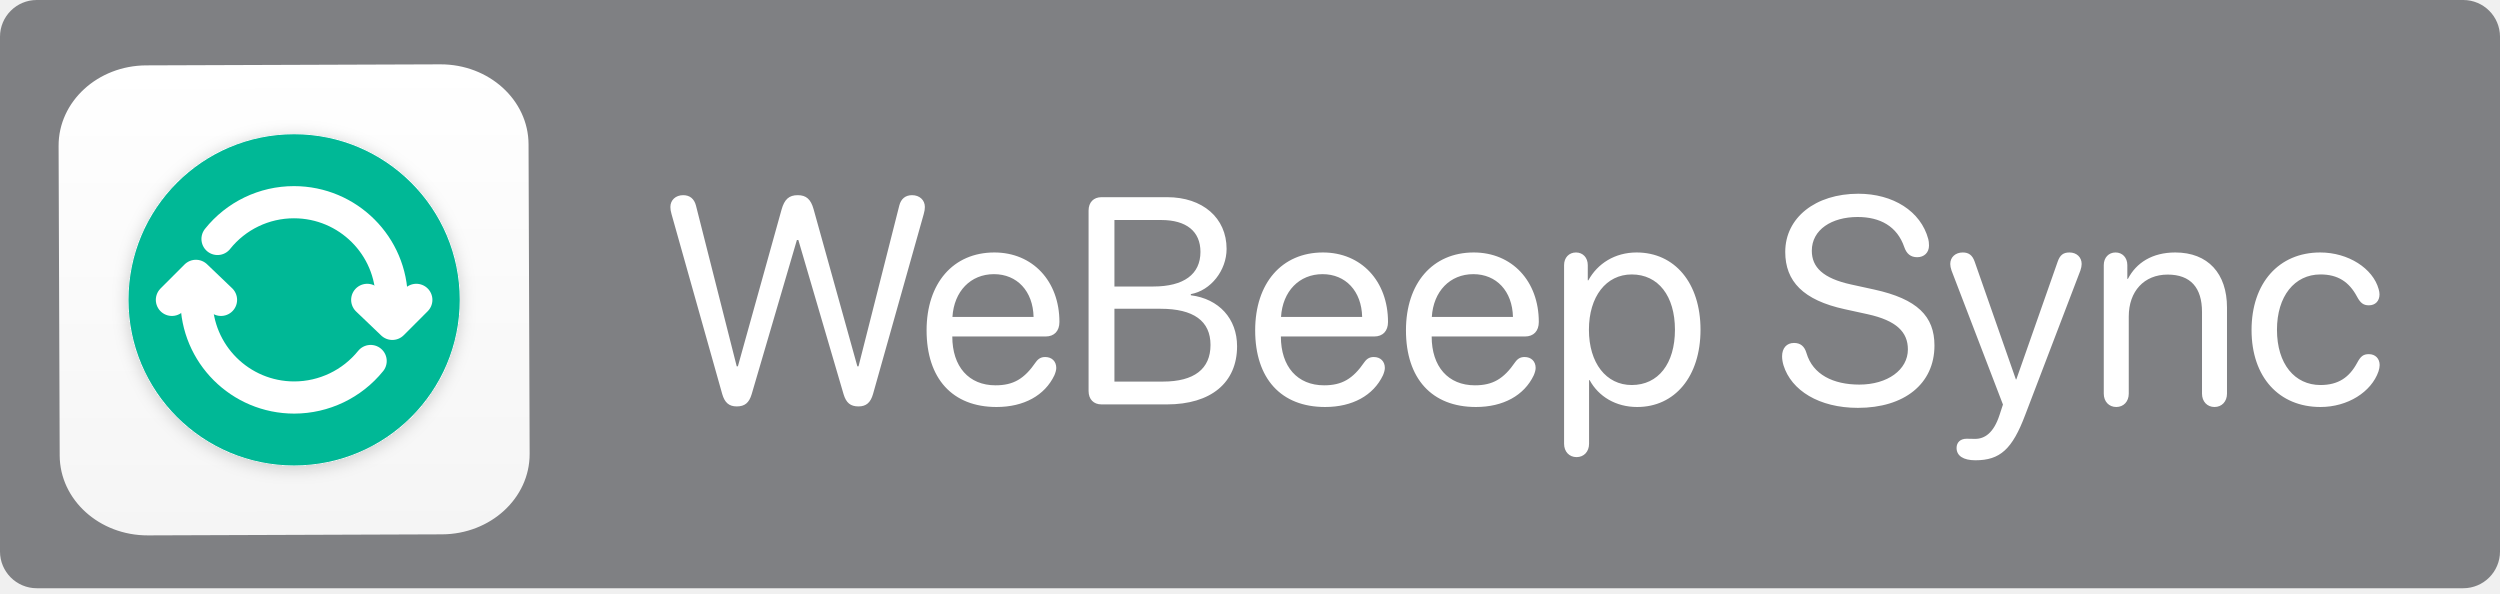
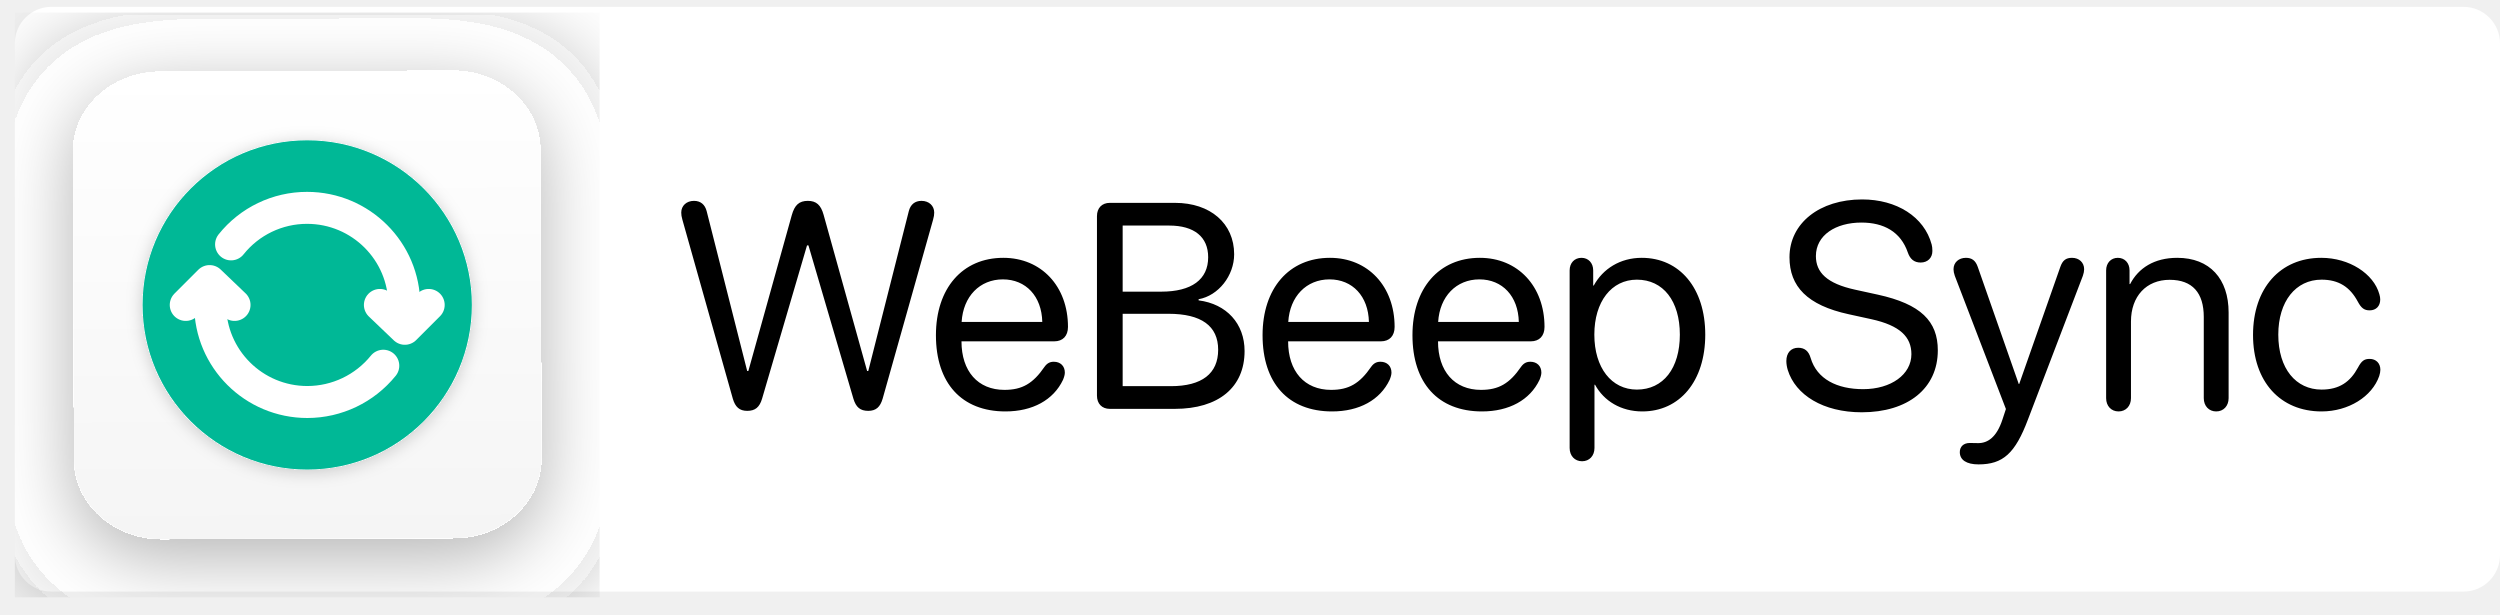
- <svg xmlns="http://www.w3.org/2000/svg" width="4352" height="1034" viewBox="0 0 4352 1034" fill="none">
-   <rect width="4352" height="1024" rx="64" fill="#0E1116" fill-opacity="0.5" />
-   <path d="M103.903 792.906L102.001 253.982C101.729 176.864 170.071 114.106 254.647 113.808L766.465 112.001C851.042 111.703 919.825 173.976 920.097 251.094L921.999 790.018C922.271 867.136 853.929 929.894 769.353 930.192L257.535 931.999C172.958 932.297 104.175 870.024 103.903 792.906Z" fill="url(#paint0_linear_1_19)" />
-   <g filter="url(#filter0_d_1_19)">
-     <path d="M512 233.719C671.213 233.719 800.281 362.787 800.281 522C800.281 681.213 671.213 810.281 512 810.281C352.787 810.281 223.719 681.213 223.719 522C223.719 362.787 352.787 233.719 512 233.719Z" fill="#00B896" />
+ <svg xmlns="http://www.w3.org/2000/svg" width="4378" height="1076" viewBox="0 0 4378 1076" fill="none">
+   <rect x="26" y="12" width="4352" height="1024" rx="64" fill="white" />
+   <g clip-path="url(#clip0_1_19)" filter="url(#filter0_d_1_19)">
+     <g filter="url(#filter1_d_1_19)">
+       <path d="M129.903 804.906L128.001 265.982C127.729 188.864 196.071 126.106 280.647 125.808L792.465 124.001C877.042 123.703 945.825 185.976 946.097 263.094L947.999 802.018C948.271 879.136 879.929 941.894 795.353 942.192L283.535 943.999C198.958 944.297 130.175 882.024 129.903 804.906Z" fill="url(#paint0_linear_1_19)" />
+     </g>
+     <g filter="url(#filter2_d_1_19)">
+       <path d="M538 245.719C697.213 245.719 826.281 374.787 826.281 534C826.281 693.213 697.213 822.281 538 822.281C378.787 822.281 249.719 693.213 249.719 534C249.719 374.787 378.787 245.719 538 245.719Z" fill="#00B896" />
+     </g>
+     <path d="M707.938 562.102V533.801C707.938 440.035 631.733 364 537.748 364C485.955 363.936 436.957 387.488 404.655 427.973M368.062 505.85V534.152C368.062 628.022 444.229 704 538.252 704C589.883 703.925 638.729 680.577 671.213 640.445" stroke="white" stroke-width="56" stroke-miterlimit="10" stroke-linecap="round" stroke-linejoin="round" />
+     <path d="M325.263 534L367.05 492.212L410.737 534M750.737 534L708.95 575.788L665.263 534" stroke="white" stroke-width="56" stroke-miterlimit="10" stroke-linecap="round" stroke-linejoin="round" />
  </g>
-   <path d="M681.938 550.102V521.801C681.938 428.035 605.733 352 511.748 352C459.955 351.936 410.957 375.488 378.655 415.973M342.062 493.85V522.152C342.062 616.022 418.229 692 512.252 692C563.883 691.925 612.729 668.577 645.213 628.445" stroke="white" stroke-width="56" stroke-miterlimit="10" stroke-linecap="round" stroke-linejoin="round" />
-   <path d="M299.263 522L341.05 480.212L384.737 522M724.737 522L682.95 563.788L639.263 522" stroke="white" stroke-width="56" stroke-miterlimit="10" stroke-linecap="round" stroke-linejoin="round" />
-   <path d="M1282.5 707.5C1296.5 707.5 1304 701.25 1308.5 686.25L1387.25 417.75H1389.75L1468.5 686.25C1473 701.25 1480.5 707.5 1494.5 707.5C1508 707.5 1515.5 700.75 1519.75 686L1608 372.75C1609.5 367.25 1610 364.25 1610 360.25C1610 348.25 1600.75 339.75 1587.75 339.75C1576.25 339.75 1568.5 346 1565.5 357.75L1494.5 637.75H1492.5L1416.25 364C1411.5 347 1403.5 339.75 1388.75 339.75C1373.5 339.75 1365.5 347 1360.5 365L1284.5 637.75H1282.5L1211.5 357.75C1208.5 346.25 1201 339.75 1189.25 339.75C1176.25 339.75 1167 348.25 1167 360.25C1167 364.25 1167.5 367.25 1169 372.75L1257.25 686C1261.5 700.75 1269 707.5 1282.5 707.5ZM1734.75 708.5C1782.25 708.5 1818.75 688.5 1835.5 653.25C1837.5 648.5 1838.75 644 1838.75 640.5C1838.75 629 1831 621.5 1819.5 621.5C1812.75 621.5 1807.75 624 1803.25 630.25C1783 659.75 1764 670.75 1733 670.75C1686.5 670.75 1657.75 638.25 1657.75 585.75H1820.25C1835.25 585.75 1844.25 576.25 1844.25 560.5C1844.25 489.25 1797.5 439.5 1731 439.5C1659.25 439.5 1613 493 1613 575C1613 659 1658 708.5 1734.75 708.5ZM1658 551.75C1660.75 507 1689.75 477.25 1730.25 477.25C1770.5 477.25 1798.25 506.75 1799.25 551.75H1658ZM1917.5 704H2031.25C2108 704 2153.5 666.25 2153.5 602.75C2153.5 554.75 2122 520.25 2073 514V512C2107.75 505.75 2135.25 470.75 2135.25 433.25C2135.25 379.25 2093.5 343.25 2031.75 343.25H1917.5C1903.75 343.25 1895 352.25 1895 366.5V680.75C1895 695 1903.75 704 1917.5 704ZM1940 498.75V383H2021.5C2065.25 383 2089.75 402.75 2089.75 438.5C2089.75 477.5 2060.75 498.75 2007.5 498.75H1940ZM1940 664.25V537.5H2020.25C2077.75 537.5 2107.25 558.75 2107.25 600.5C2107.25 642.25 2078.75 664.25 2024.5 664.25H1940ZM2306.75 708.5C2354.25 708.5 2390.75 688.5 2407.5 653.25C2409.5 648.5 2410.75 644 2410.75 640.5C2410.75 629 2403 621.5 2391.5 621.5C2384.75 621.5 2379.75 624 2375.25 630.25C2355 659.75 2336 670.75 2305 670.75C2258.5 670.75 2229.75 638.25 2229.75 585.75H2392.25C2407.25 585.75 2416.25 576.25 2416.25 560.5C2416.25 489.25 2369.5 439.5 2303 439.5C2231.25 439.5 2185 493 2185 575C2185 659 2230 708.5 2306.75 708.5ZM2230 551.75C2232.75 507 2261.75 477.25 2302.25 477.25C2342.5 477.25 2370.25 506.75 2371.25 551.75H2230ZM2569.25 708.5C2616.75 708.5 2653.25 688.5 2670 653.25C2672 648.5 2673.25 644 2673.25 640.5C2673.25 629 2665.5 621.5 2654 621.5C2647.25 621.5 2642.25 624 2637.75 630.25C2617.5 659.75 2598.5 670.75 2567.5 670.75C2521 670.75 2492.25 638.25 2492.25 585.75H2654.75C2669.75 585.75 2678.75 576.25 2678.75 560.5C2678.75 489.25 2632 439.5 2565.5 439.5C2493.75 439.5 2447.5 493 2447.5 575C2447.5 659 2492.5 708.5 2569.25 708.5ZM2492.5 551.75C2495.25 507 2524.25 477.25 2564.75 477.25C2605 477.25 2632.75 506.75 2633.75 551.75H2492.5ZM2744.5 795.75C2757.25 795.75 2766.25 786.25 2766.25 772.5V661.75H2767.25C2782.75 690.25 2812.75 708.5 2850 708.5C2915.5 708.5 2960.25 655.5 2960.25 574C2960.25 492.5 2915.25 439.5 2849 439.5C2811.25 439.5 2781 458.75 2765 488H2764V461.5C2764 448.5 2755.5 439.5 2743.5 439.5C2731.25 439.5 2722.75 448.5 2722.75 461.5V772.5C2722.75 786.25 2731.75 795.75 2744.5 795.75ZM2840.5 670.25C2796 670.25 2766 632 2766 574C2766 516.25 2796 477.75 2840.5 477.75C2886.75 477.75 2915.75 515.25 2915.75 574C2915.75 633 2886.75 670.25 2840.5 670.25ZM3234.25 710C3315 710 3367.5 668.25 3367.5 601.5C3367.5 550.5 3337.75 520.5 3262.5 504L3222.5 495.25C3173.25 484.5 3154 465 3154 436.5C3154 399.75 3188.75 377.75 3233.75 377.75C3272.75 377.75 3302.5 393.75 3315 430.25C3319 441.75 3326 447.75 3337.5 447.75C3349.5 447.75 3358 439.75 3358 427.5C3358 422.75 3357.5 419 3356.75 416.25C3343.75 367.5 3295.25 337.25 3235 337.25C3160.25 337.25 3107.75 379 3107.75 438.5C3107.75 489.75 3139 522.5 3211.25 538.25L3251.25 547C3301.25 558 3321.25 578 3321.25 608.25C3321.25 643.75 3285.75 669.5 3236.75 669.5C3191.25 669.5 3155.75 652 3144.75 614.75C3141.25 602.75 3134.25 597 3123 597C3110.25 597 3102.25 606 3102.25 620.25C3102.25 625.5 3103.25 631 3104.75 636C3118.25 679.5 3166.5 710 3234.25 710ZM3438.75 801.25C3481.75 801.25 3503 782 3525.5 722.25L3621.5 471C3623 466.75 3623.75 462.75 3623.75 459.5C3623.75 447.75 3615 439.5 3602.5 439.5C3591.75 439.5 3586 444 3582 455.5L3510 660.5H3509.25L3437.5 455.5C3433.5 444 3427 439.5 3416.75 439.5C3404.25 439.5 3395 447.5 3395 459.5C3395 462.75 3395.75 466.75 3397.25 471L3486.75 704.25L3480.75 722.5C3470.5 754 3454.75 764 3438.25 764C3431.5 764 3429.75 763.75 3423.5 763.75C3412.5 763.75 3406 770.25 3406 779.75C3406 793.5 3417.75 801.25 3438.75 801.25ZM3684 708.5C3696.75 708.5 3705.75 699 3705.75 685.25V551C3705.75 507 3732.5 478 3773.5 478C3813.5 478 3833.25 501 3833.25 543V685.25C3833.25 699 3842.25 708.5 3855 708.5C3867.75 708.5 3876.75 699 3876.75 685.25V535.25C3876.75 476.25 3843.75 439.5 3786.75 439.5C3746.5 439.5 3718.75 457.5 3704.25 485.5H3703.25V461.5C3703.25 448.5 3694.75 439.5 3682.75 439.5C3670.75 439.5 3662.25 448.5 3662.25 461.5V685.25C3662.25 699 3671.25 708.5 3684 708.5ZM4039.5 708.5C4086.75 708.5 4128 682.5 4140.5 646.5C4141.75 642.5 4142.5 638.75 4142.5 635.5C4142.5 624.25 4135 616.5 4123.75 616.5C4114.25 616.5 4109.5 620 4103.25 631.75C4089.75 656.75 4070.75 670.25 4039.5 670.25C3994.75 670.25 3963.75 633.75 3963.75 574C3963.75 515.75 3994.25 477.75 4039.5 477.75C4069.5 477.75 4089.25 490.5 4103 516.25C4109 527.5 4114.25 531.5 4123.75 531.5C4135 531.5 4142.25 524 4142.25 512.5C4142.25 509.75 4141.75 506.5 4140.75 503.25C4130.75 467.25 4088 439.5 4039 439.5C3967 439.5 3919.5 492.75 3919.5 574.5C3919.5 656.75 3967.5 708.5 4039.5 708.5Z" fill="white" />
+   <path d="M1308.5 719.5C1322.5 719.5 1330 713.25 1334.5 698.25L1413.25 429.75H1415.75L1494.5 698.25C1499 713.25 1506.5 719.5 1520.5 719.5C1534 719.5 1541.5 712.75 1545.75 698L1634 384.75C1635.5 379.25 1636 376.25 1636 372.25C1636 360.25 1626.75 351.75 1613.75 351.75C1602.25 351.75 1594.5 358 1591.5 369.75L1520.5 649.75H1518.5L1442.25 376C1437.5 359 1429.5 351.75 1414.75 351.75C1399.5 351.75 1391.5 359 1386.5 377L1310.5 649.75H1308.5L1237.5 369.75C1234.5 358.25 1227 351.75 1215.25 351.75C1202.25 351.75 1193 360.25 1193 372.25C1193 376.25 1193.5 379.25 1195 384.75L1283.25 698C1287.5 712.75 1295 719.5 1308.5 719.5ZM1760.75 720.5C1808.25 720.5 1844.75 700.5 1861.5 665.25C1863.5 660.5 1864.75 656 1864.75 652.5C1864.75 641 1857 633.5 1845.5 633.5C1838.75 633.5 1833.75 636 1829.25 642.25C1809 671.75 1790 682.75 1759 682.75C1712.5 682.75 1683.75 650.25 1683.75 597.75H1846.25C1861.25 597.75 1870.25 588.25 1870.25 572.5C1870.25 501.25 1823.5 451.5 1757 451.5C1685.25 451.5 1639 505 1639 587C1639 671 1684 720.5 1760.75 720.5ZM1684 563.75C1686.75 519 1715.75 489.25 1756.25 489.25C1796.5 489.25 1824.25 518.75 1825.25 563.75H1684ZM1943.5 716H2057.25C2134 716 2179.5 678.25 2179.5 614.75C2179.5 566.75 2148 532.25 2099 526V524C2133.75 517.75 2161.25 482.75 2161.25 445.25C2161.25 391.25 2119.5 355.25 2057.75 355.25H1943.5C1929.75 355.25 1921 364.25 1921 378.5V692.75C1921 707 1929.75 716 1943.5 716ZM1966 510.75V395H2047.5C2091.25 395 2115.75 414.75 2115.75 450.5C2115.75 489.5 2086.75 510.75 2033.5 510.75H1966ZM1966 676.25V549.5H2046.25C2103.75 549.5 2133.25 570.75 2133.25 612.5C2133.25 654.25 2104.75 676.25 2050.5 676.25H1966ZM2332.75 720.5C2380.25 720.5 2416.75 700.5 2433.5 665.25C2435.5 660.5 2436.75 656 2436.75 652.5C2436.75 641 2429 633.5 2417.5 633.5C2410.75 633.5 2405.75 636 2401.25 642.25C2381 671.75 2362 682.75 2331 682.75C2284.5 682.75 2255.75 650.25 2255.75 597.75H2418.25C2433.25 597.75 2442.25 588.25 2442.25 572.5C2442.25 501.25 2395.5 451.5 2329 451.5C2257.25 451.5 2211 505 2211 587C2211 671 2256 720.5 2332.75 720.5ZM2256 563.75C2258.75 519 2287.75 489.25 2328.25 489.25C2368.5 489.25 2396.25 518.75 2397.25 563.75H2256ZM2595.25 720.5C2642.75 720.5 2679.25 700.5 2696 665.25C2698 660.5 2699.25 656 2699.25 652.5C2699.25 641 2691.5 633.5 2680 633.5C2673.25 633.5 2668.25 636 2663.75 642.25C2643.5 671.75 2624.5 682.75 2593.5 682.75C2547 682.75 2518.25 650.25 2518.25 597.75H2680.75C2695.75 597.75 2704.75 588.25 2704.75 572.5C2704.75 501.25 2658 451.5 2591.5 451.5C2519.75 451.5 2473.5 505 2473.5 587C2473.5 671 2518.5 720.5 2595.25 720.5ZM2518.5 563.75C2521.25 519 2550.25 489.25 2590.75 489.25C2631 489.25 2658.75 518.75 2659.75 563.75H2518.5ZM2770.5 807.75C2783.25 807.75 2792.25 798.25 2792.25 784.5V673.75H2793.25C2808.75 702.25 2838.75 720.5 2876 720.5C2941.5 720.5 2986.25 667.5 2986.25 586C2986.25 504.5 2941.25 451.5 2875 451.5C2837.25 451.5 2807 470.75 2791 500H2790V473.5C2790 460.5 2781.5 451.5 2769.5 451.5C2757.25 451.5 2748.75 460.5 2748.75 473.5V784.5C2748.75 798.25 2757.75 807.75 2770.5 807.75ZM2866.5 682.25C2822 682.25 2792 644 2792 586C2792 528.25 2822 489.75 2866.5 489.75C2912.75 489.75 2941.75 527.25 2941.75 586C2941.75 645 2912.75 682.25 2866.5 682.25ZM3260.25 722C3341 722 3393.5 680.25 3393.5 613.5C3393.5 562.5 3363.75 532.5 3288.5 516L3248.5 507.25C3199.25 496.5 3180 477 3180 448.5C3180 411.75 3214.75 389.75 3259.75 389.75C3298.75 389.75 3328.5 405.75 3341 442.25C3345 453.75 3352 459.75 3363.5 459.75C3375.5 459.75 3384 451.75 3384 439.5C3384 434.75 3383.5 431 3382.75 428.25C3369.75 379.5 3321.25 349.25 3261 349.25C3186.25 349.25 3133.75 391 3133.75 450.5C3133.75 501.75 3165 534.5 3237.25 550.25L3277.25 559C3327.25 570 3347.25 590 3347.25 620.25C3347.25 655.75 3311.75 681.5 3262.75 681.5C3217.25 681.5 3181.75 664 3170.75 626.75C3167.25 614.75 3160.25 609 3149 609C3136.25 609 3128.25 618 3128.25 632.25C3128.25 637.5 3129.25 643 3130.75 648C3144.25 691.5 3192.5 722 3260.25 722ZM3464.75 813.25C3507.75 813.25 3529 794 3551.5 734.25L3647.5 483C3649 478.75 3649.75 474.75 3649.75 471.5C3649.75 459.75 3641 451.5 3628.5 451.5C3617.75 451.5 3612 456 3608 467.5L3536 672.5H3535.25L3463.5 467.5C3459.5 456 3453 451.5 3442.75 451.5C3430.25 451.5 3421 459.5 3421 471.5C3421 474.75 3421.75 478.75 3423.25 483L3512.75 716.25L3506.75 734.5C3496.5 766 3480.75 776 3464.25 776C3457.5 776 3455.75 775.75 3449.5 775.75C3438.5 775.75 3432 782.25 3432 791.75C3432 805.5 3443.75 813.25 3464.75 813.25ZM3710 720.5C3722.75 720.5 3731.75 711 3731.75 697.25V563C3731.75 519 3758.5 490 3799.5 490C3839.5 490 3859.25 513 3859.25 555V697.25C3859.25 711 3868.25 720.5 3881 720.5C3893.75 720.5 3902.75 711 3902.75 697.25V547.25C3902.75 488.25 3869.75 451.5 3812.75 451.5C3772.5 451.5 3744.75 469.5 3730.25 497.5H3729.25V473.5C3729.25 460.5 3720.75 451.5 3708.75 451.5C3696.75 451.5 3688.25 460.5 3688.25 473.5V697.25C3688.25 711 3697.25 720.5 3710 720.5ZM4065.5 720.5C4112.75 720.5 4154 694.5 4166.5 658.5C4167.75 654.5 4168.5 650.75 4168.5 647.5C4168.5 636.25 4161 628.5 4149.75 628.5C4140.25 628.5 4135.5 632 4129.25 643.75C4115.75 668.75 4096.75 682.25 4065.5 682.25C4020.75 682.25 3989.75 645.75 3989.75 586C3989.75 527.75 4020.25 489.75 4065.5 489.75C4095.5 489.75 4115.25 502.5 4129 528.25C4135 539.5 4140.25 543.5 4149.75 543.5C4161 543.5 4168.25 536 4168.25 524.5C4168.25 521.75 4167.75 518.5 4166.75 515.25C4156.75 479.25 4114 451.5 4065 451.5C3993 451.5 3945.5 504.75 3945.5 586.5C3945.5 668.75 3993.5 720.5 4065.5 720.5Z" fill="black" />
  <defs>
-     <filter id="filter0_d_1_19" x="195.719" y="209.719" width="632.562" height="632.562" filterUnits="userSpaceOnUse" color-interpolation-filters="sRGB">
+     <filter id="filter0_d_1_19" x="-102" y="-102" width="1280" height="1280" filterUnits="userSpaceOnUse" color-interpolation-filters="sRGB">
+       <feFlood flood-opacity="0" result="BackgroundImageFix" />
+       <feColorMatrix in="SourceAlpha" type="matrix" values="0 0 0 0 0 0 0 0 0 0 0 0 0 0 0 0 0 0 127 0" result="hardAlpha" />
+       <feOffset dy="4" />
+       <feGaussianBlur stdDeviation="64" />
+       <feComposite in2="hardAlpha" operator="out" />
+       <feColorMatrix type="matrix" values="0 0 0 0 0 0 0 0 0 0 0 0 0 0 0 0 0 0 0.25 0" />
+       <feBlend mode="normal" in2="BackgroundImageFix" result="effect1_dropShadow_1_19" />
+       <feBlend mode="normal" in="SourceGraphic" in2="effect1_dropShadow_1_19" result="shape" />
+     </filter>
+     <filter id="filter1_d_1_19" x="0" y="28" width="1076" height="1076" filterUnits="userSpaceOnUse" color-interpolation-filters="sRGB">
+       <feFlood flood-opacity="0" result="BackgroundImageFix" />
+       <feColorMatrix in="SourceAlpha" type="matrix" values="0 0 0 0 0 0 0 0 0 0 0 0 0 0 0 0 0 0 127 0" result="hardAlpha" />
+       <feOffset dy="32" />
+       <feGaussianBlur stdDeviation="64" />
+       <feComposite in2="hardAlpha" operator="out" />
+       <feColorMatrix type="matrix" values="0 0 0 0 0 0 0 0 0 0 0 0 0 0 0 0 0 0 0.3 0" />
+       <feBlend mode="normal" in2="BackgroundImageFix" result="effect1_dropShadow_1_19" />
+       <feBlend mode="normal" in="SourceGraphic" in2="effect1_dropShadow_1_19" result="shape" />
+     </filter>
+     <filter id="filter2_d_1_19" x="221.719" y="221.719" width="632.562" height="632.562" filterUnits="userSpaceOnUse" color-interpolation-filters="sRGB">
      <feFlood flood-opacity="0" result="BackgroundImageFix" />
      <feColorMatrix in="SourceAlpha" type="matrix" values="0 0 0 0 0 0 0 0 0 0 0 0 0 0 0 0 0 0 127 0" result="hardAlpha" />
      <feOffset dy="4" />
      <feGaussianBlur stdDeviation="14" />
      <feComposite in2="hardAlpha" operator="out" />
      <feColorMatrix type="matrix" values="0 0 0 0 0 0 0 0 0 0 0 0 0 0 0 0 0 0 0.18 0" />
      <feBlend mode="normal" in2="BackgroundImageFix" result="effect1_dropShadow_1_19" />
      <feBlend mode="normal" in="SourceGraphic" in2="effect1_dropShadow_1_19" result="shape" />
    </filter>
-     <linearGradient id="paint0_linear_1_19" x1="513.444" y1="931.095" x2="510.556" y2="112.904" gradientUnits="userSpaceOnUse">
+     <linearGradient id="paint0_linear_1_19" x1="539.444" y1="943.095" x2="536.556" y2="124.904" gradientUnits="userSpaceOnUse">
      <stop stop-color="#F5F5F5" />
      <stop offset="1" stop-color="white" />
    </linearGradient>
+     <clipPath id="clip0_1_19">
+       <rect width="1024" height="1024" fill="white" transform="translate(26 22)" />
+     </clipPath>
  </defs>
</svg>
